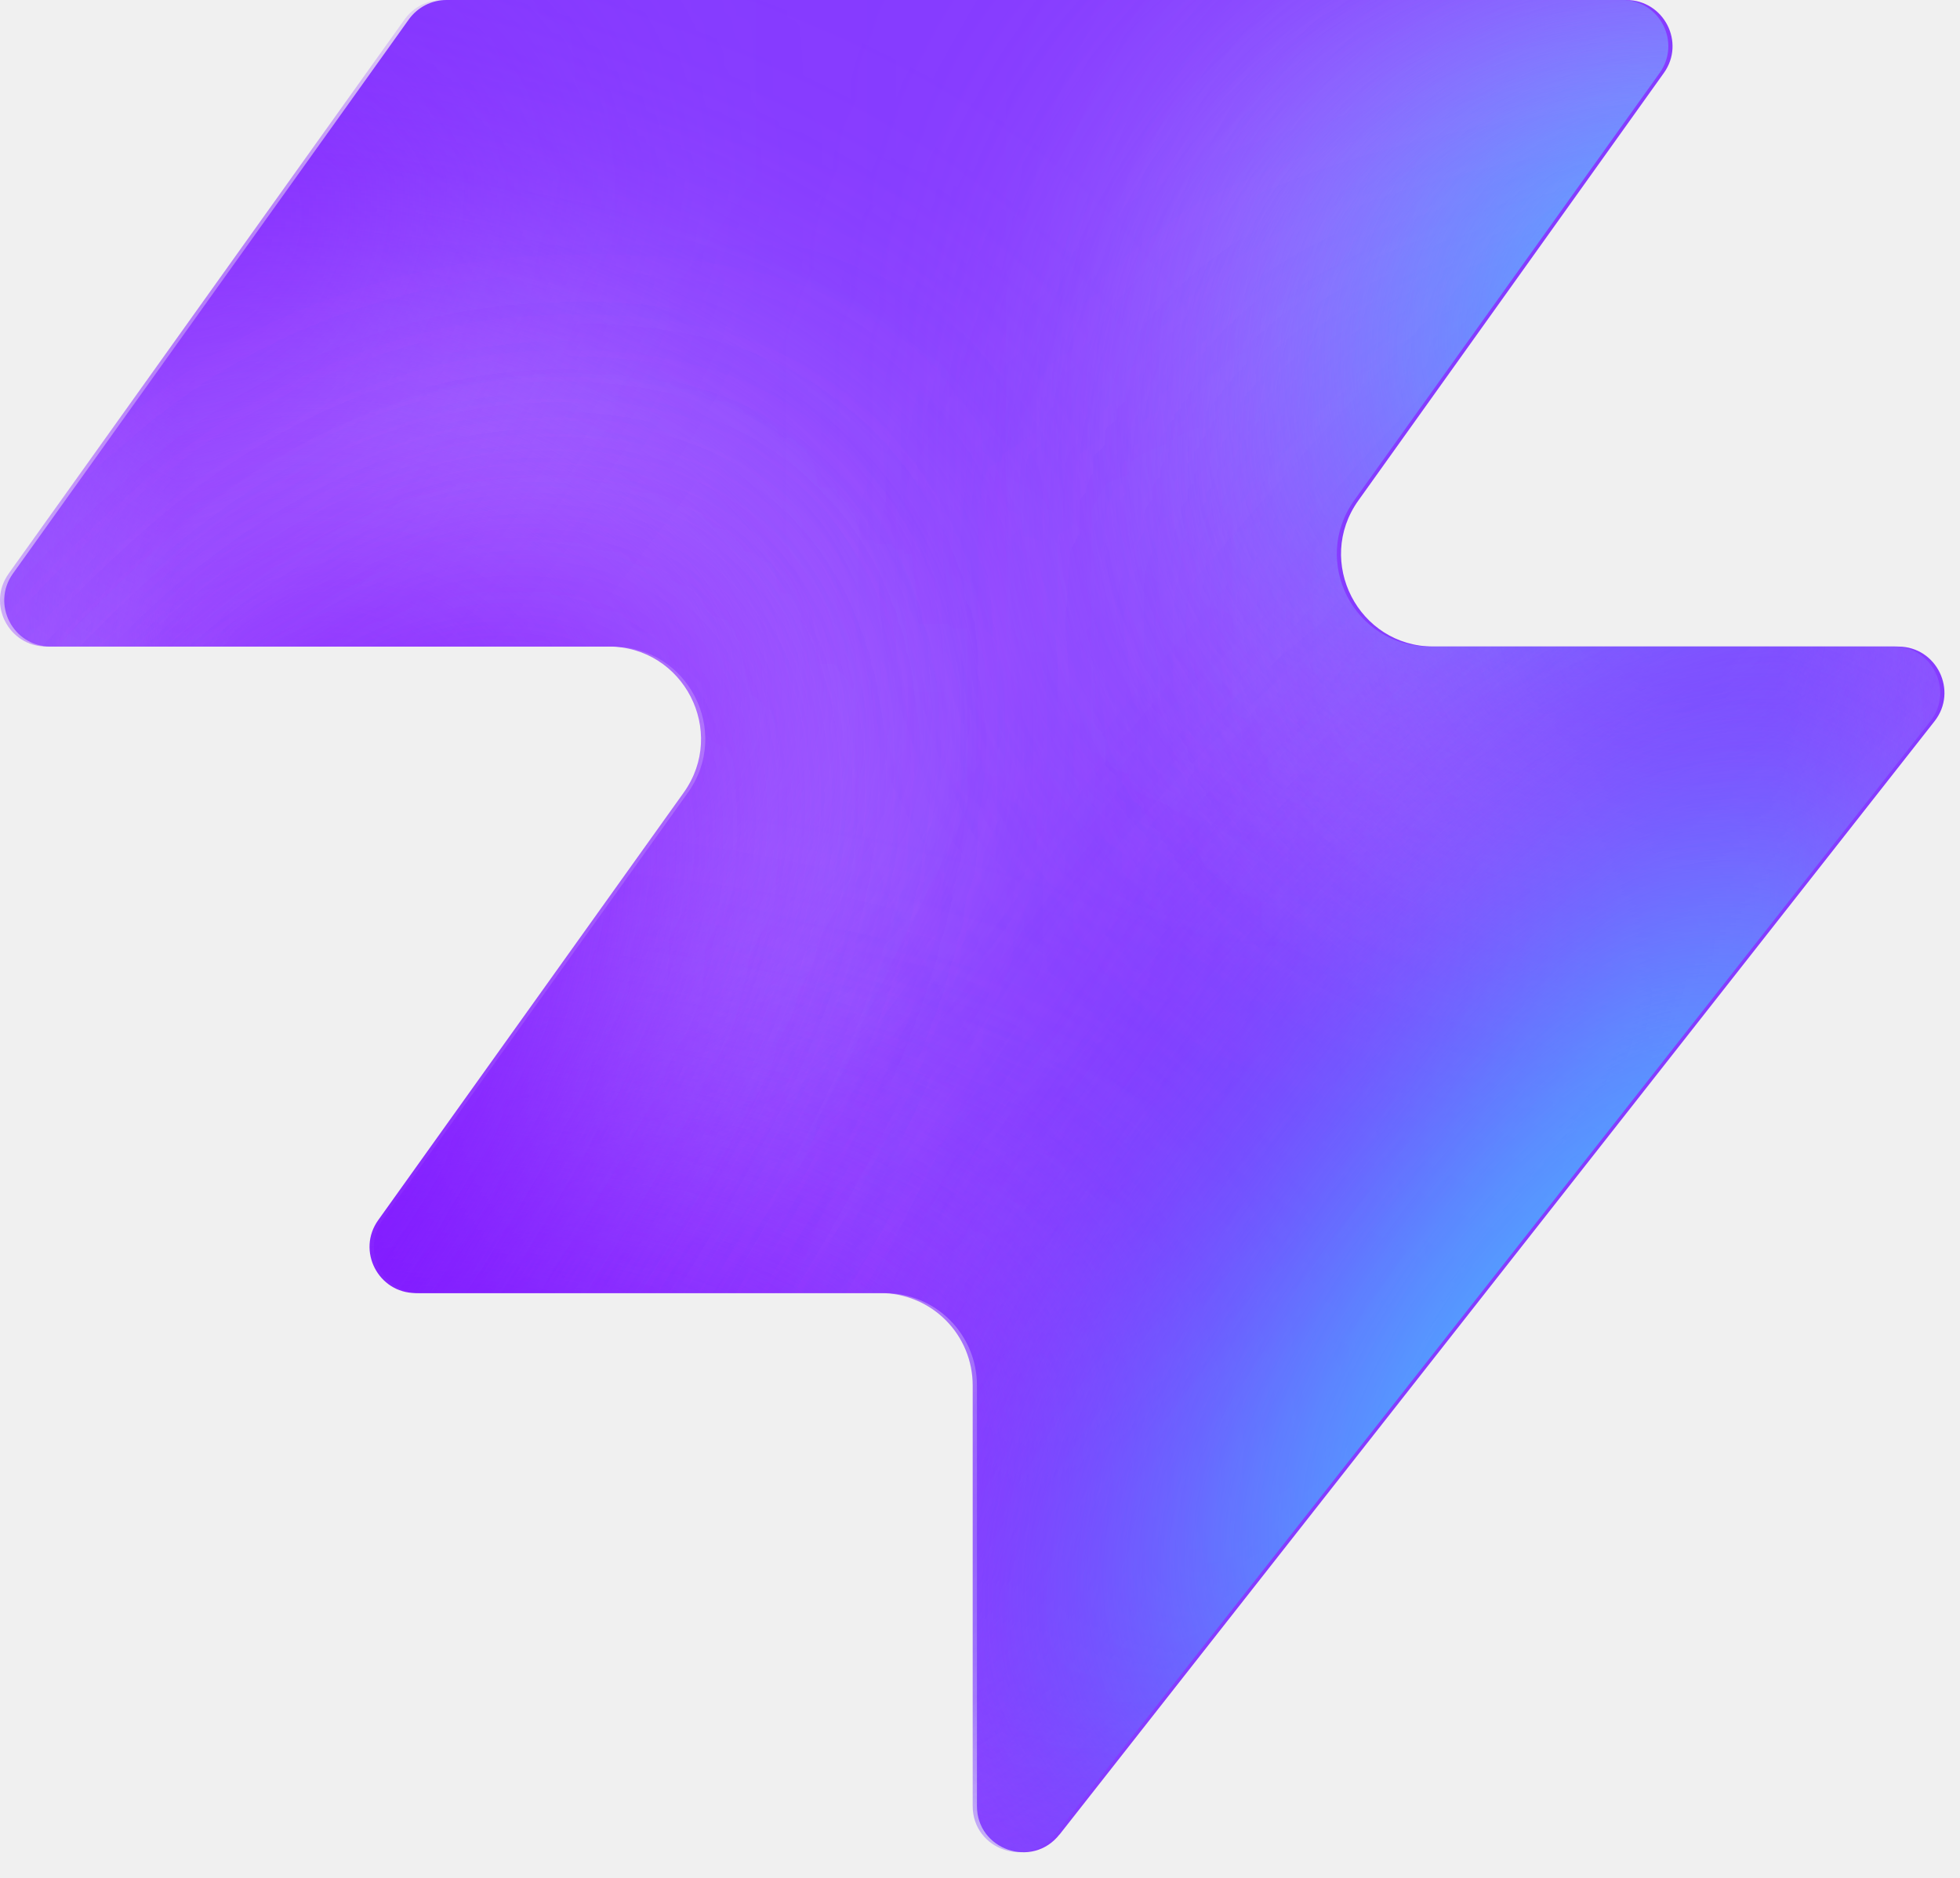
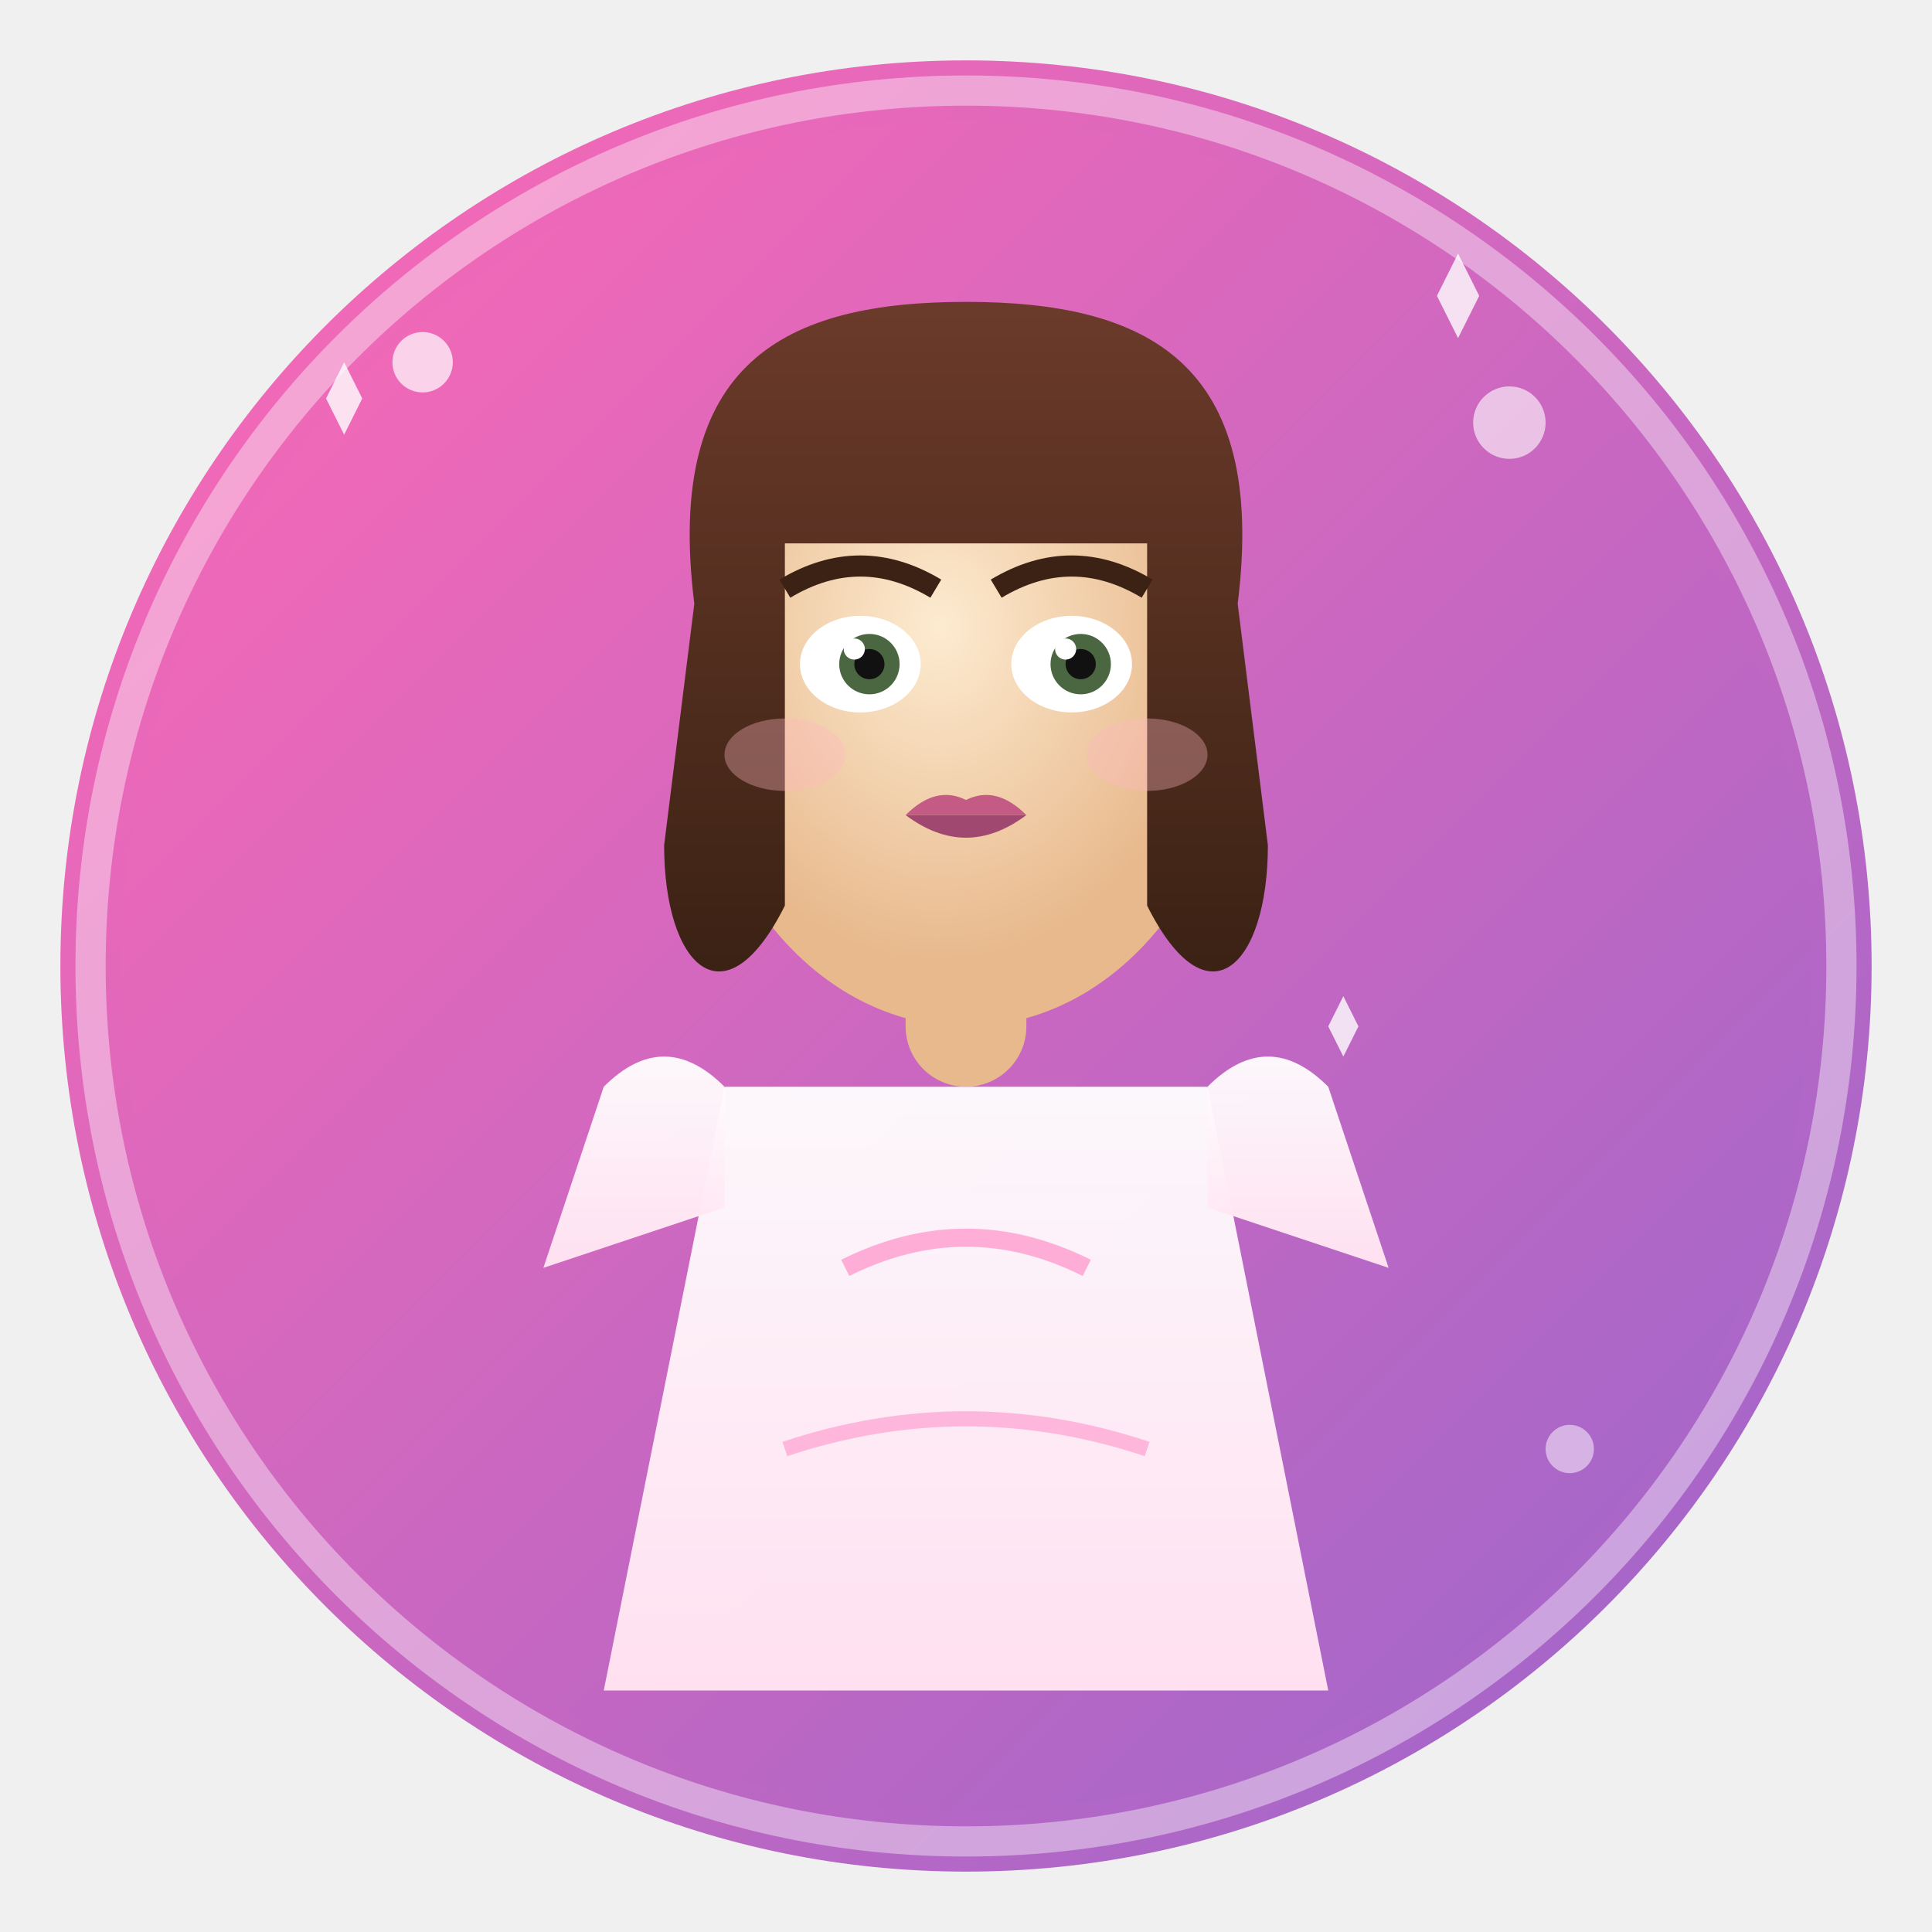
- <svg xmlns="http://www.w3.org/2000/svg" width="48" height="46" fill="none" viewBox="0 0 48 46">
-   <path fill="#863bff" d="M25.946 44.938c-.664.845-2.021.375-2.021-.698V33.937a2.26 2.26 0 0 0-2.262-2.262H10.287c-.92 0-1.456-1.04-.92-1.788l7.48-10.471c1.07-1.497 0-3.578-1.842-3.578H1.237c-.92 0-1.456-1.04-.92-1.788L10.013.474c.214-.297.556-.474.92-.474h28.894c.92 0 1.456 1.04.92 1.788l-7.48 10.471c-1.07 1.498 0 3.579 1.842 3.579h11.377c.943 0 1.473 1.088.89 1.83L25.947 44.94z" style="fill:#863bff;fill:color(display-p3 .525 .23 1);fill-opacity:1" />
-   <mask id="a" width="48" height="46" x="0" y="0" maskUnits="userSpaceOnUse" style="mask-type:alpha">
-     <path fill="#000" d="M25.842 44.938c-.664.844-2.021.375-2.021-.698V33.937a2.26 2.26 0 0 0-2.262-2.262H10.183c-.92 0-1.456-1.04-.92-1.788l7.48-10.471c1.07-1.498 0-3.579-1.842-3.579H1.133c-.92 0-1.456-1.04-.92-1.787L9.91.473c.214-.297.556-.474.92-.474h28.894c.92 0 1.456 1.04.92 1.788l-7.48 10.471c-1.07 1.498 0 3.578 1.842 3.578h11.377c.943 0 1.473 1.088.89 1.832L25.843 44.94z" style="fill:#000;fill-opacity:1" />
-   </mask>
-   <g mask="url(#a)">
-     <g filter="url(#b)">
-       <ellipse cx="5.508" cy="14.704" fill="#ede6ff" rx="5.508" ry="14.704" style="fill:#ede6ff;fill:color(display-p3 .927 .903 1);fill-opacity:1" transform="matrix(.00324 1 1 -.00324 -4.47 31.516)" />
-     </g>
-     <g filter="url(#c)">
-       <ellipse cx="10.399" cy="29.851" fill="#ede6ff" rx="10.399" ry="29.851" style="fill:#ede6ff;fill:color(display-p3 .927 .903 1);fill-opacity:1" transform="matrix(.00324 1 1 -.00324 -39.328 7.883)" />
-     </g>
-     <g filter="url(#d)">
-       <ellipse cx="5.508" cy="30.487" fill="#7e14ff" rx="5.508" ry="30.487" style="fill:#7e14ff;fill:color(display-p3 .492 .077 1);fill-opacity:1" transform="rotate(89.814 -25.913 -14.639)scale(1 -1)" />
-     </g>
-     <g filter="url(#e)">
-       <ellipse cx="5.508" cy="30.599" fill="#7e14ff" rx="5.508" ry="30.599" style="fill:#7e14ff;fill:color(display-p3 .492 .077 1);fill-opacity:1" transform="rotate(89.814 -32.644 -3.334)scale(1 -1)" />
-     </g>
-     <g filter="url(#f)">
-       <ellipse cx="5.508" cy="30.599" fill="#7e14ff" rx="5.508" ry="30.599" style="fill:#7e14ff;fill:color(display-p3 .492 .077 1);fill-opacity:1" transform="matrix(.00324 1 1 -.00324 -34.34 30.47)" />
-     </g>
-     <g filter="url(#g)">
-       <ellipse cx="14.072" cy="22.078" fill="#ede6ff" rx="14.072" ry="22.078" style="fill:#ede6ff;fill:color(display-p3 .927 .903 1);fill-opacity:1" transform="rotate(93.35 24.506 48.493)scale(-1 1)" />
-     </g>
-     <g filter="url(#h)">
-       <ellipse cx="3.47" cy="21.501" fill="#7e14ff" rx="3.47" ry="21.501" style="fill:#7e14ff;fill:color(display-p3 .492 .077 1);fill-opacity:1" transform="rotate(89.009 28.708 47.59)scale(-1 1)" />
-     </g>
-     <g filter="url(#i)">
-       <ellipse cx="3.47" cy="21.501" fill="#7e14ff" rx="3.47" ry="21.501" style="fill:#7e14ff;fill:color(display-p3 .492 .077 1);fill-opacity:1" transform="rotate(89.009 28.708 47.59)scale(-1 1)" />
-     </g>
-     <g filter="url(#j)">
-       <ellipse cx=".387" cy="8.972" fill="#7e14ff" rx="4.407" ry="29.108" style="fill:#7e14ff;fill:color(display-p3 .492 .077 1);fill-opacity:1" transform="rotate(39.51 .387 8.972)" />
-     </g>
-     <g filter="url(#k)">
-       <ellipse cx="47.523" cy="-6.092" fill="#7e14ff" rx="4.407" ry="29.108" style="fill:#7e14ff;fill:color(display-p3 .492 .077 1);fill-opacity:1" transform="rotate(37.892 47.523 -6.092)" />
-     </g>
-     <g filter="url(#l)">
-       <ellipse cx="41.412" cy="6.333" fill="#47bfff" rx="5.971" ry="9.665" style="fill:#47bfff;fill:color(display-p3 .28 .748 1);fill-opacity:1" transform="rotate(37.892 41.412 6.333)" />
-     </g>
-     <g filter="url(#m)">
-       <ellipse cx="-1.879" cy="38.332" fill="#7e14ff" rx="4.407" ry="29.108" style="fill:#7e14ff;fill:color(display-p3 .492 .077 1);fill-opacity:1" transform="rotate(37.892 -1.88 38.332)" />
-     </g>
-     <g filter="url(#n)">
-       <ellipse cx="-1.879" cy="38.332" fill="#7e14ff" rx="4.407" ry="29.108" style="fill:#7e14ff;fill:color(display-p3 .492 .077 1);fill-opacity:1" transform="rotate(37.892 -1.88 38.332)" />
-     </g>
-     <g filter="url(#o)">
-       <ellipse cx="35.651" cy="29.907" fill="#7e14ff" rx="4.407" ry="29.108" style="fill:#7e14ff;fill:color(display-p3 .492 .077 1);fill-opacity:1" transform="rotate(37.892 35.651 29.907)" />
-     </g>
-     <g filter="url(#p)">
-       <ellipse cx="38.418" cy="32.4" fill="#47bfff" rx="5.971" ry="15.297" style="fill:#47bfff;fill:color(display-p3 .28 .748 1);fill-opacity:1" transform="rotate(37.892 38.418 32.4)" />
-     </g>
+ <svg xmlns="http://www.w3.org/2000/svg" viewBox="0 0 64 64">
+   <defs>
+     <linearGradient id="bg" x1="0" y1="0" x2="1" y2="1">
+       <stop offset="0%" stop-color="#ff69b4" />
+       <stop offset="100%" stop-color="#9966cc" />
+     </linearGradient>
+     <linearGradient id="dress" x1="0" y1="0" x2="0" y2="1">
+       <stop offset="0%" stop-color="#fff" stop-opacity="0.95" />
+       <stop offset="100%" stop-color="#ffe0f0" />
+     </linearGradient>
+     <linearGradient id="hair" x1="0" y1="0" x2="0" y2="1">
+       <stop offset="0%" stop-color="#6b3a2a" />
+       <stop offset="100%" stop-color="#3b2214" />
+     </linearGradient>
+     <radialGradient id="face" cx="45%" cy="40%" r="50%">
+       <stop offset="0%" stop-color="#fdebd0" />
+       <stop offset="100%" stop-color="#e8b98d" />
+     </radialGradient>
+   </defs>
+   <circle cx="32" cy="32" r="30" fill="url(#bg)" />
+   <circle cx="32" cy="32" r="28" fill="url(#bg)" opacity="0.8" />
+   <circle cx="32" cy="32" r="29" fill="none" stroke="#fff" stroke-width="1" opacity="0.4" />
+   <path d="M24,36 L20,56 L44,56 L40,36 Z" fill="url(#dress)" />
+   <path d="M24,36 Q22,34 20,36 L18,42 L24,40 Z" fill="url(#dress)" />
+   <path d="M40,36 Q42,34 44,36 L46,42 L40,40 Z" fill="url(#dress)" />
+   <path d="M28,42 Q32,40 36,42" stroke="#ff69b4" stroke-width="0.6" fill="none" opacity="0.5" />
+   <path d="M26,48 Q32,46 38,48" stroke="#ff69b4" stroke-width="0.5" fill="none" opacity="0.4" />
+   <rect x="30" y="30" width="4" height="6" rx="2" fill="#e8b98d" />
+   <ellipse cx="32" cy="23" rx="9" ry="11" fill="url(#face)" />
+   <path d="M23,20 C22,12 26,10 32,10 C38,10 42,12 41,20 L42,28 C42,32 40,34 38,30 L38,18 L26,18 L26,30 C24,34 22,32 22,28 Z" fill="url(#hair)" />
+   <ellipse cx="28.5" cy="22" rx="2" ry="1.6" fill="white" />
+   <ellipse cx="35.5" cy="22" rx="2" ry="1.6" fill="white" />
+   <circle cx="28.8" cy="22" r="1" fill="#4a6741" />
+   <circle cx="35.8" cy="22" r="1" fill="#4a6741" />
+   <circle cx="28.8" cy="22" r="0.5" fill="#111" />
+   <circle cx="35.8" cy="22" r="0.5" fill="#111" />
+   <circle cx="28.3" cy="21.5" r="0.35" fill="white" />
+   <circle cx="35.3" cy="21.5" r="0.35" fill="white" />
+   <path d="M26,19.5 Q28.5,18 31,19.5" stroke="#3b2214" stroke-width="0.7" fill="none" />
+   <path d="M33,19.5 Q35.5,18 38,19.5" stroke="#3b2214" stroke-width="0.7" fill="none" />
+   <path d="M30,27 Q31,26 32,26.5 Q33,26 34,27" fill="#c45b84" />
+   <path d="M30,27 Q32,28.5 34,27" fill="#a04870" />
+   <ellipse cx="26" cy="25" rx="2" ry="1.2" fill="#ffb6c1" opacity="0.35" />
+   <ellipse cx="38" cy="25" rx="2" ry="1.2" fill="#ffb6c1" opacity="0.35" />
+   <g fill="#fff" opacity="0.8">
+     <polygon points="12,14 13,12 14,14 13,16" transform="scale(0.6) translate(6,8)" />
+     <polygon points="50,10 51,8 52,10 51,12" transform="scale(0.7) translate(18,4)" />
+     <polygon points="48,48 49,46 50,48 49,50" transform="scale(0.5) translate(40,20)" />
  </g>
-   <defs>
-     <filter id="b" width="60.045" height="41.654" x="-19.77" y="16.149" color-interpolation-filters="sRGB" filterUnits="userSpaceOnUse">
-       <feFlood flood-opacity="0" result="BackgroundImageFix" />
-       <feBlend in="SourceGraphic" in2="BackgroundImageFix" result="shape" />
-       <feGaussianBlur result="effect1_foregroundBlur_2002_17158" stdDeviation="7.659" />
-     </filter>
-     <filter id="c" width="90.34" height="51.437" x="-54.613" y="-7.533" color-interpolation-filters="sRGB" filterUnits="userSpaceOnUse">
-       <feFlood flood-opacity="0" result="BackgroundImageFix" />
-       <feBlend in="SourceGraphic" in2="BackgroundImageFix" result="shape" />
-       <feGaussianBlur result="effect1_foregroundBlur_2002_17158" stdDeviation="7.659" />
-     </filter>
-     <filter id="d" width="79.355" height="29.4" x="-49.64" y="2.03" color-interpolation-filters="sRGB" filterUnits="userSpaceOnUse">
-       <feFlood flood-opacity="0" result="BackgroundImageFix" />
-       <feBlend in="SourceGraphic" in2="BackgroundImageFix" result="shape" />
-       <feGaussianBlur result="effect1_foregroundBlur_2002_17158" stdDeviation="4.596" />
-     </filter>
-     <filter id="e" width="79.579" height="29.4" x="-45.045" y="20.029" color-interpolation-filters="sRGB" filterUnits="userSpaceOnUse">
-       <feFlood flood-opacity="0" result="BackgroundImageFix" />
-       <feBlend in="SourceGraphic" in2="BackgroundImageFix" result="shape" />
-       <feGaussianBlur result="effect1_foregroundBlur_2002_17158" stdDeviation="4.596" />
-     </filter>
-     <filter id="f" width="79.579" height="29.4" x="-43.513" y="21.178" color-interpolation-filters="sRGB" filterUnits="userSpaceOnUse">
-       <feFlood flood-opacity="0" result="BackgroundImageFix" />
-       <feBlend in="SourceGraphic" in2="BackgroundImageFix" result="shape" />
-       <feGaussianBlur result="effect1_foregroundBlur_2002_17158" stdDeviation="4.596" />
-     </filter>
-     <filter id="g" width="74.749" height="58.852" x="15.756" y="-17.901" color-interpolation-filters="sRGB" filterUnits="userSpaceOnUse">
-       <feFlood flood-opacity="0" result="BackgroundImageFix" />
-       <feBlend in="SourceGraphic" in2="BackgroundImageFix" result="shape" />
-       <feGaussianBlur result="effect1_foregroundBlur_2002_17158" stdDeviation="7.659" />
-     </filter>
-     <filter id="h" width="61.377" height="25.362" x="23.548" y="2.284" color-interpolation-filters="sRGB" filterUnits="userSpaceOnUse">
-       <feFlood flood-opacity="0" result="BackgroundImageFix" />
-       <feBlend in="SourceGraphic" in2="BackgroundImageFix" result="shape" />
-       <feGaussianBlur result="effect1_foregroundBlur_2002_17158" stdDeviation="4.596" />
-     </filter>
-     <filter id="i" width="61.377" height="25.362" x="23.548" y="2.284" color-interpolation-filters="sRGB" filterUnits="userSpaceOnUse">
-       <feFlood flood-opacity="0" result="BackgroundImageFix" />
-       <feBlend in="SourceGraphic" in2="BackgroundImageFix" result="shape" />
-       <feGaussianBlur result="effect1_foregroundBlur_2002_17158" stdDeviation="4.596" />
-     </filter>
-     <filter id="j" width="56.045" height="63.649" x="-27.636" y="-22.853" color-interpolation-filters="sRGB" filterUnits="userSpaceOnUse">
-       <feFlood flood-opacity="0" result="BackgroundImageFix" />
-       <feBlend in="SourceGraphic" in2="BackgroundImageFix" result="shape" />
-       <feGaussianBlur result="effect1_foregroundBlur_2002_17158" stdDeviation="4.596" />
-     </filter>
-     <filter id="k" width="54.814" height="64.646" x="20.116" y="-38.415" color-interpolation-filters="sRGB" filterUnits="userSpaceOnUse">
-       <feFlood flood-opacity="0" result="BackgroundImageFix" />
-       <feBlend in="SourceGraphic" in2="BackgroundImageFix" result="shape" />
-       <feGaussianBlur result="effect1_foregroundBlur_2002_17158" stdDeviation="4.596" />
-     </filter>
-     <filter id="l" width="33.541" height="35.313" x="24.641" y="-11.323" color-interpolation-filters="sRGB" filterUnits="userSpaceOnUse">
-       <feFlood flood-opacity="0" result="BackgroundImageFix" />
-       <feBlend in="SourceGraphic" in2="BackgroundImageFix" result="shape" />
-       <feGaussianBlur result="effect1_foregroundBlur_2002_17158" stdDeviation="4.596" />
-     </filter>
-     <filter id="m" width="54.814" height="64.646" x="-29.286" y="6.009" color-interpolation-filters="sRGB" filterUnits="userSpaceOnUse">
-       <feFlood flood-opacity="0" result="BackgroundImageFix" />
-       <feBlend in="SourceGraphic" in2="BackgroundImageFix" result="shape" />
-       <feGaussianBlur result="effect1_foregroundBlur_2002_17158" stdDeviation="4.596" />
-     </filter>
-     <filter id="n" width="54.814" height="64.646" x="-29.286" y="6.009" color-interpolation-filters="sRGB" filterUnits="userSpaceOnUse">
-       <feFlood flood-opacity="0" result="BackgroundImageFix" />
-       <feBlend in="SourceGraphic" in2="BackgroundImageFix" result="shape" />
-       <feGaussianBlur result="effect1_foregroundBlur_2002_17158" stdDeviation="4.596" />
-     </filter>
-     <filter id="o" width="54.814" height="64.646" x="8.244" y="-2.416" color-interpolation-filters="sRGB" filterUnits="userSpaceOnUse">
-       <feFlood flood-opacity="0" result="BackgroundImageFix" />
-       <feBlend in="SourceGraphic" in2="BackgroundImageFix" result="shape" />
-       <feGaussianBlur result="effect1_foregroundBlur_2002_17158" stdDeviation="4.596" />
-     </filter>
-     <filter id="p" width="39.409" height="43.623" x="18.713" y="10.588" color-interpolation-filters="sRGB" filterUnits="userSpaceOnUse">
-       <feFlood flood-opacity="0" result="BackgroundImageFix" />
-       <feBlend in="SourceGraphic" in2="BackgroundImageFix" result="shape" />
-       <feGaussianBlur result="effect1_foregroundBlur_2002_17158" stdDeviation="4.596" />
-     </filter>
-   </defs>
+   <circle cx="14" cy="12" r="1" fill="#fff" opacity="0.7" />
+   <circle cx="50" cy="14" r="1.2" fill="#fff" opacity="0.6" />
+   <circle cx="52" cy="48" r="0.8" fill="#fff" opacity="0.5" />
</svg>
